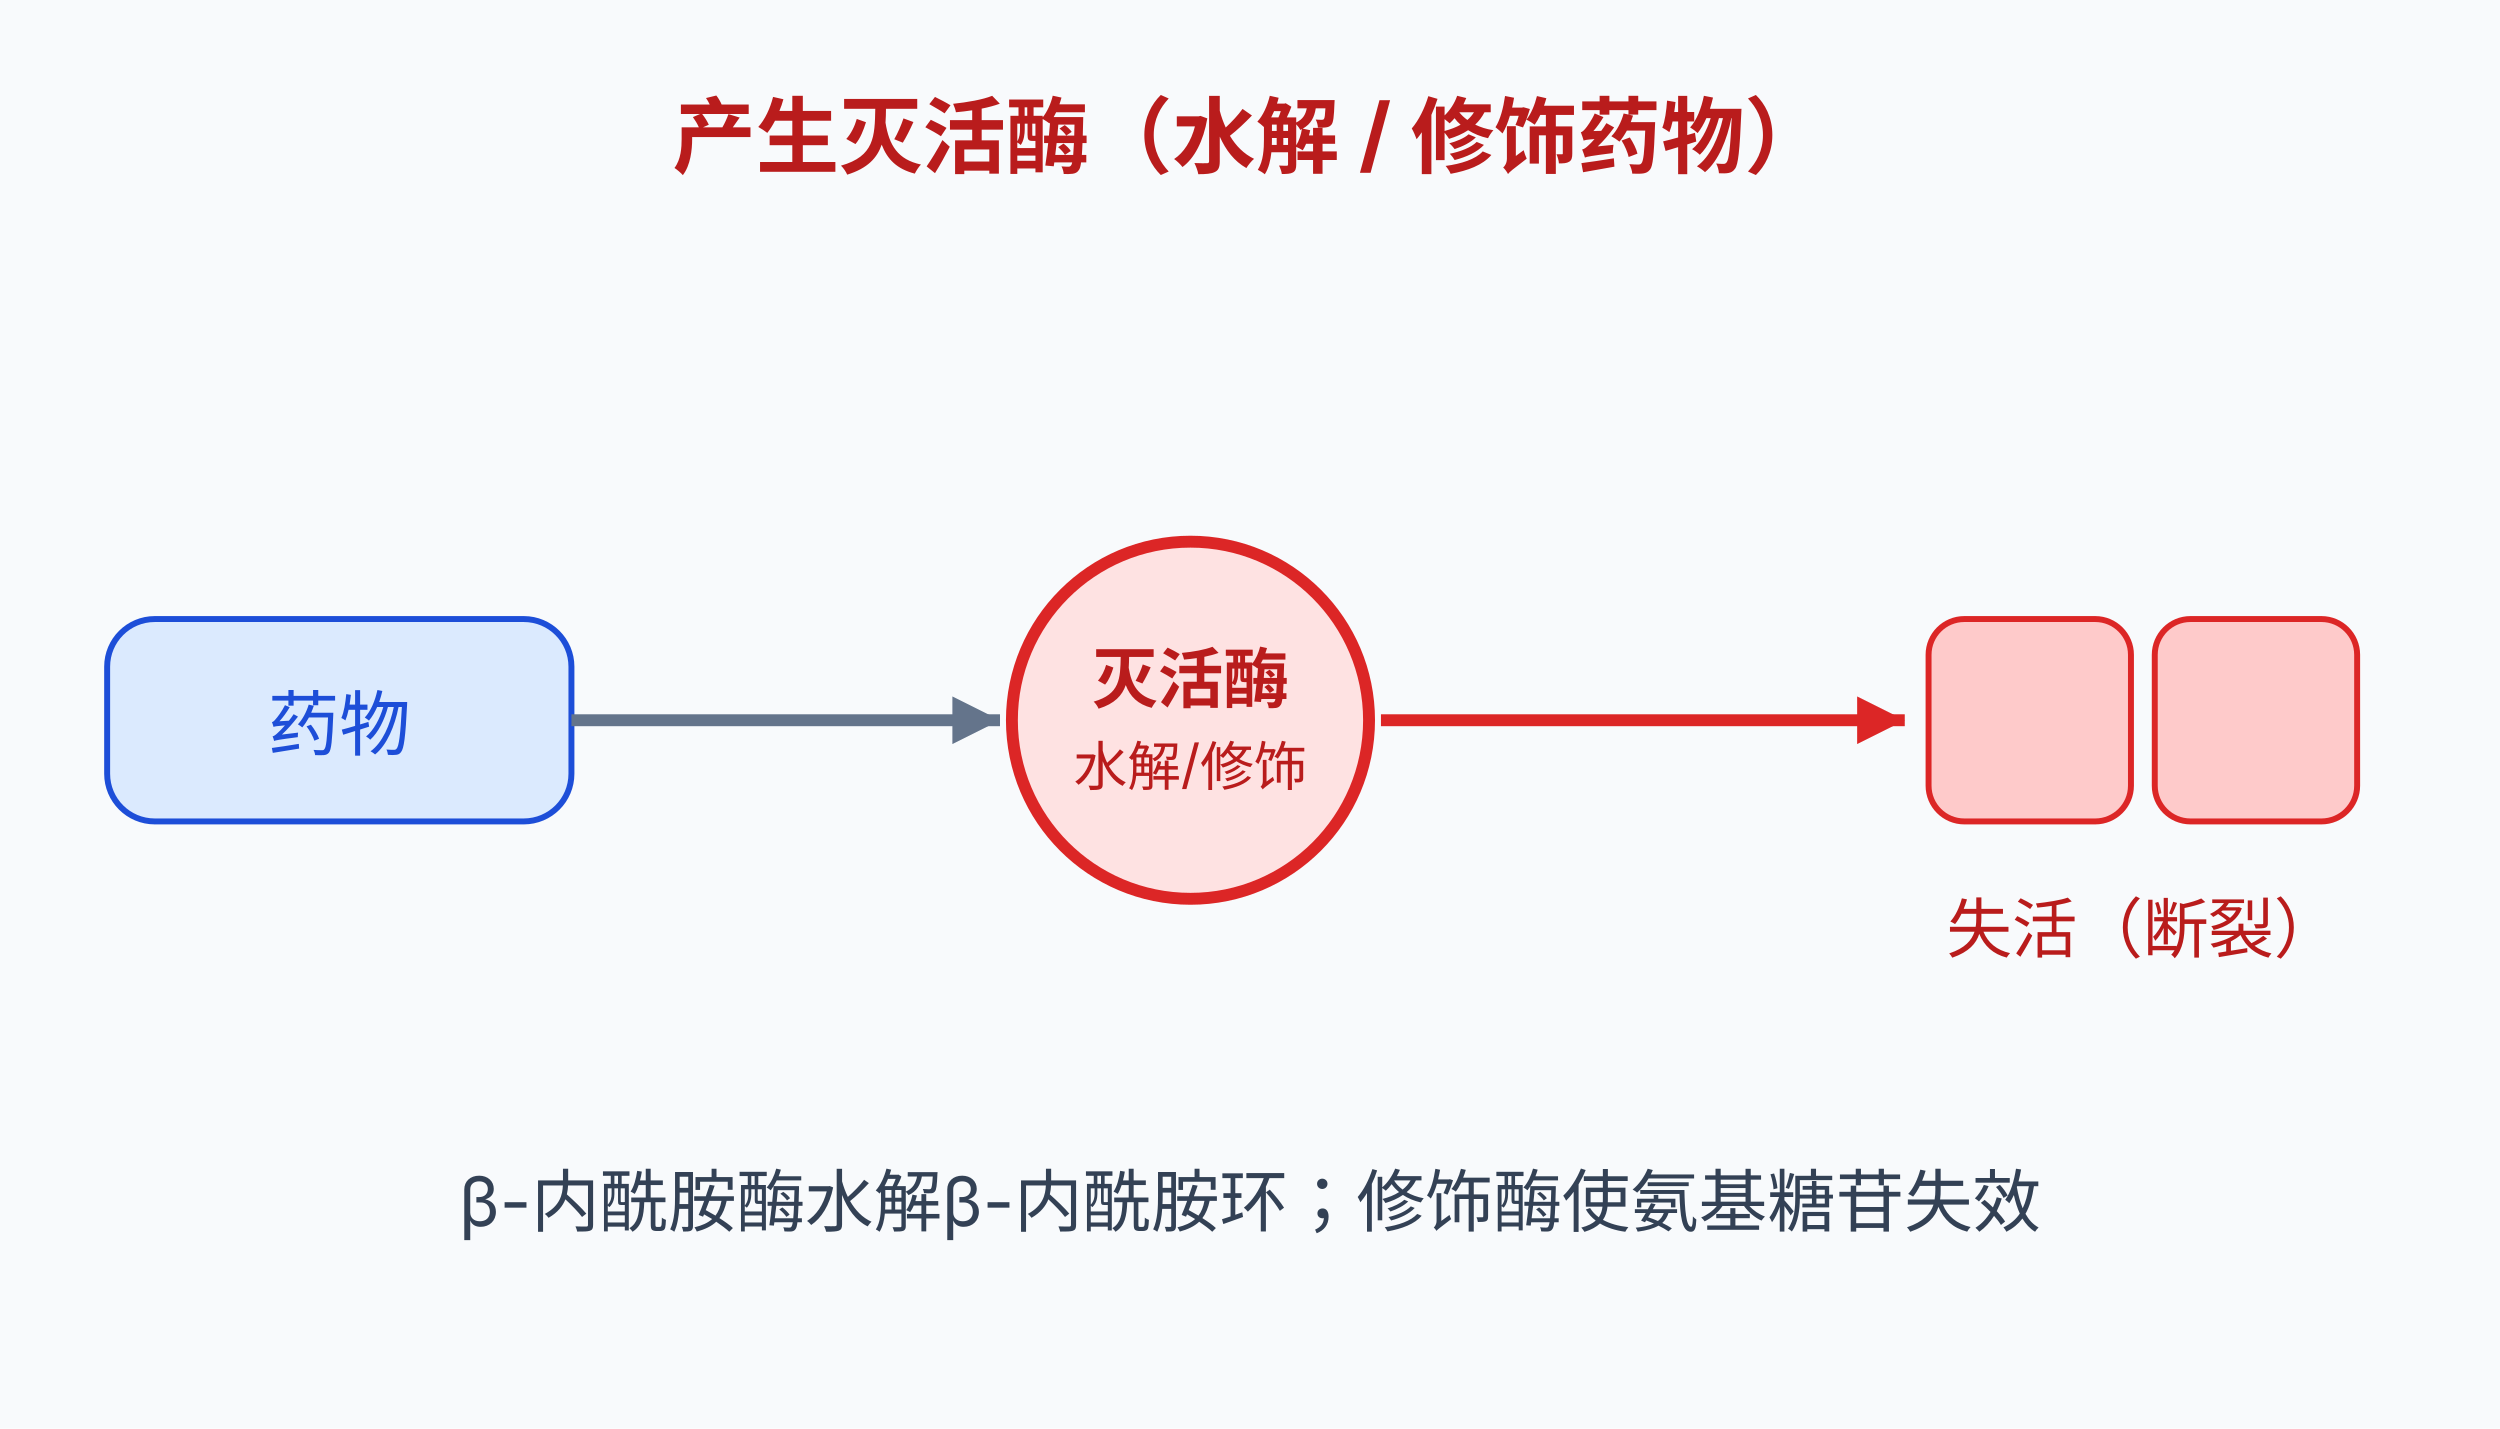
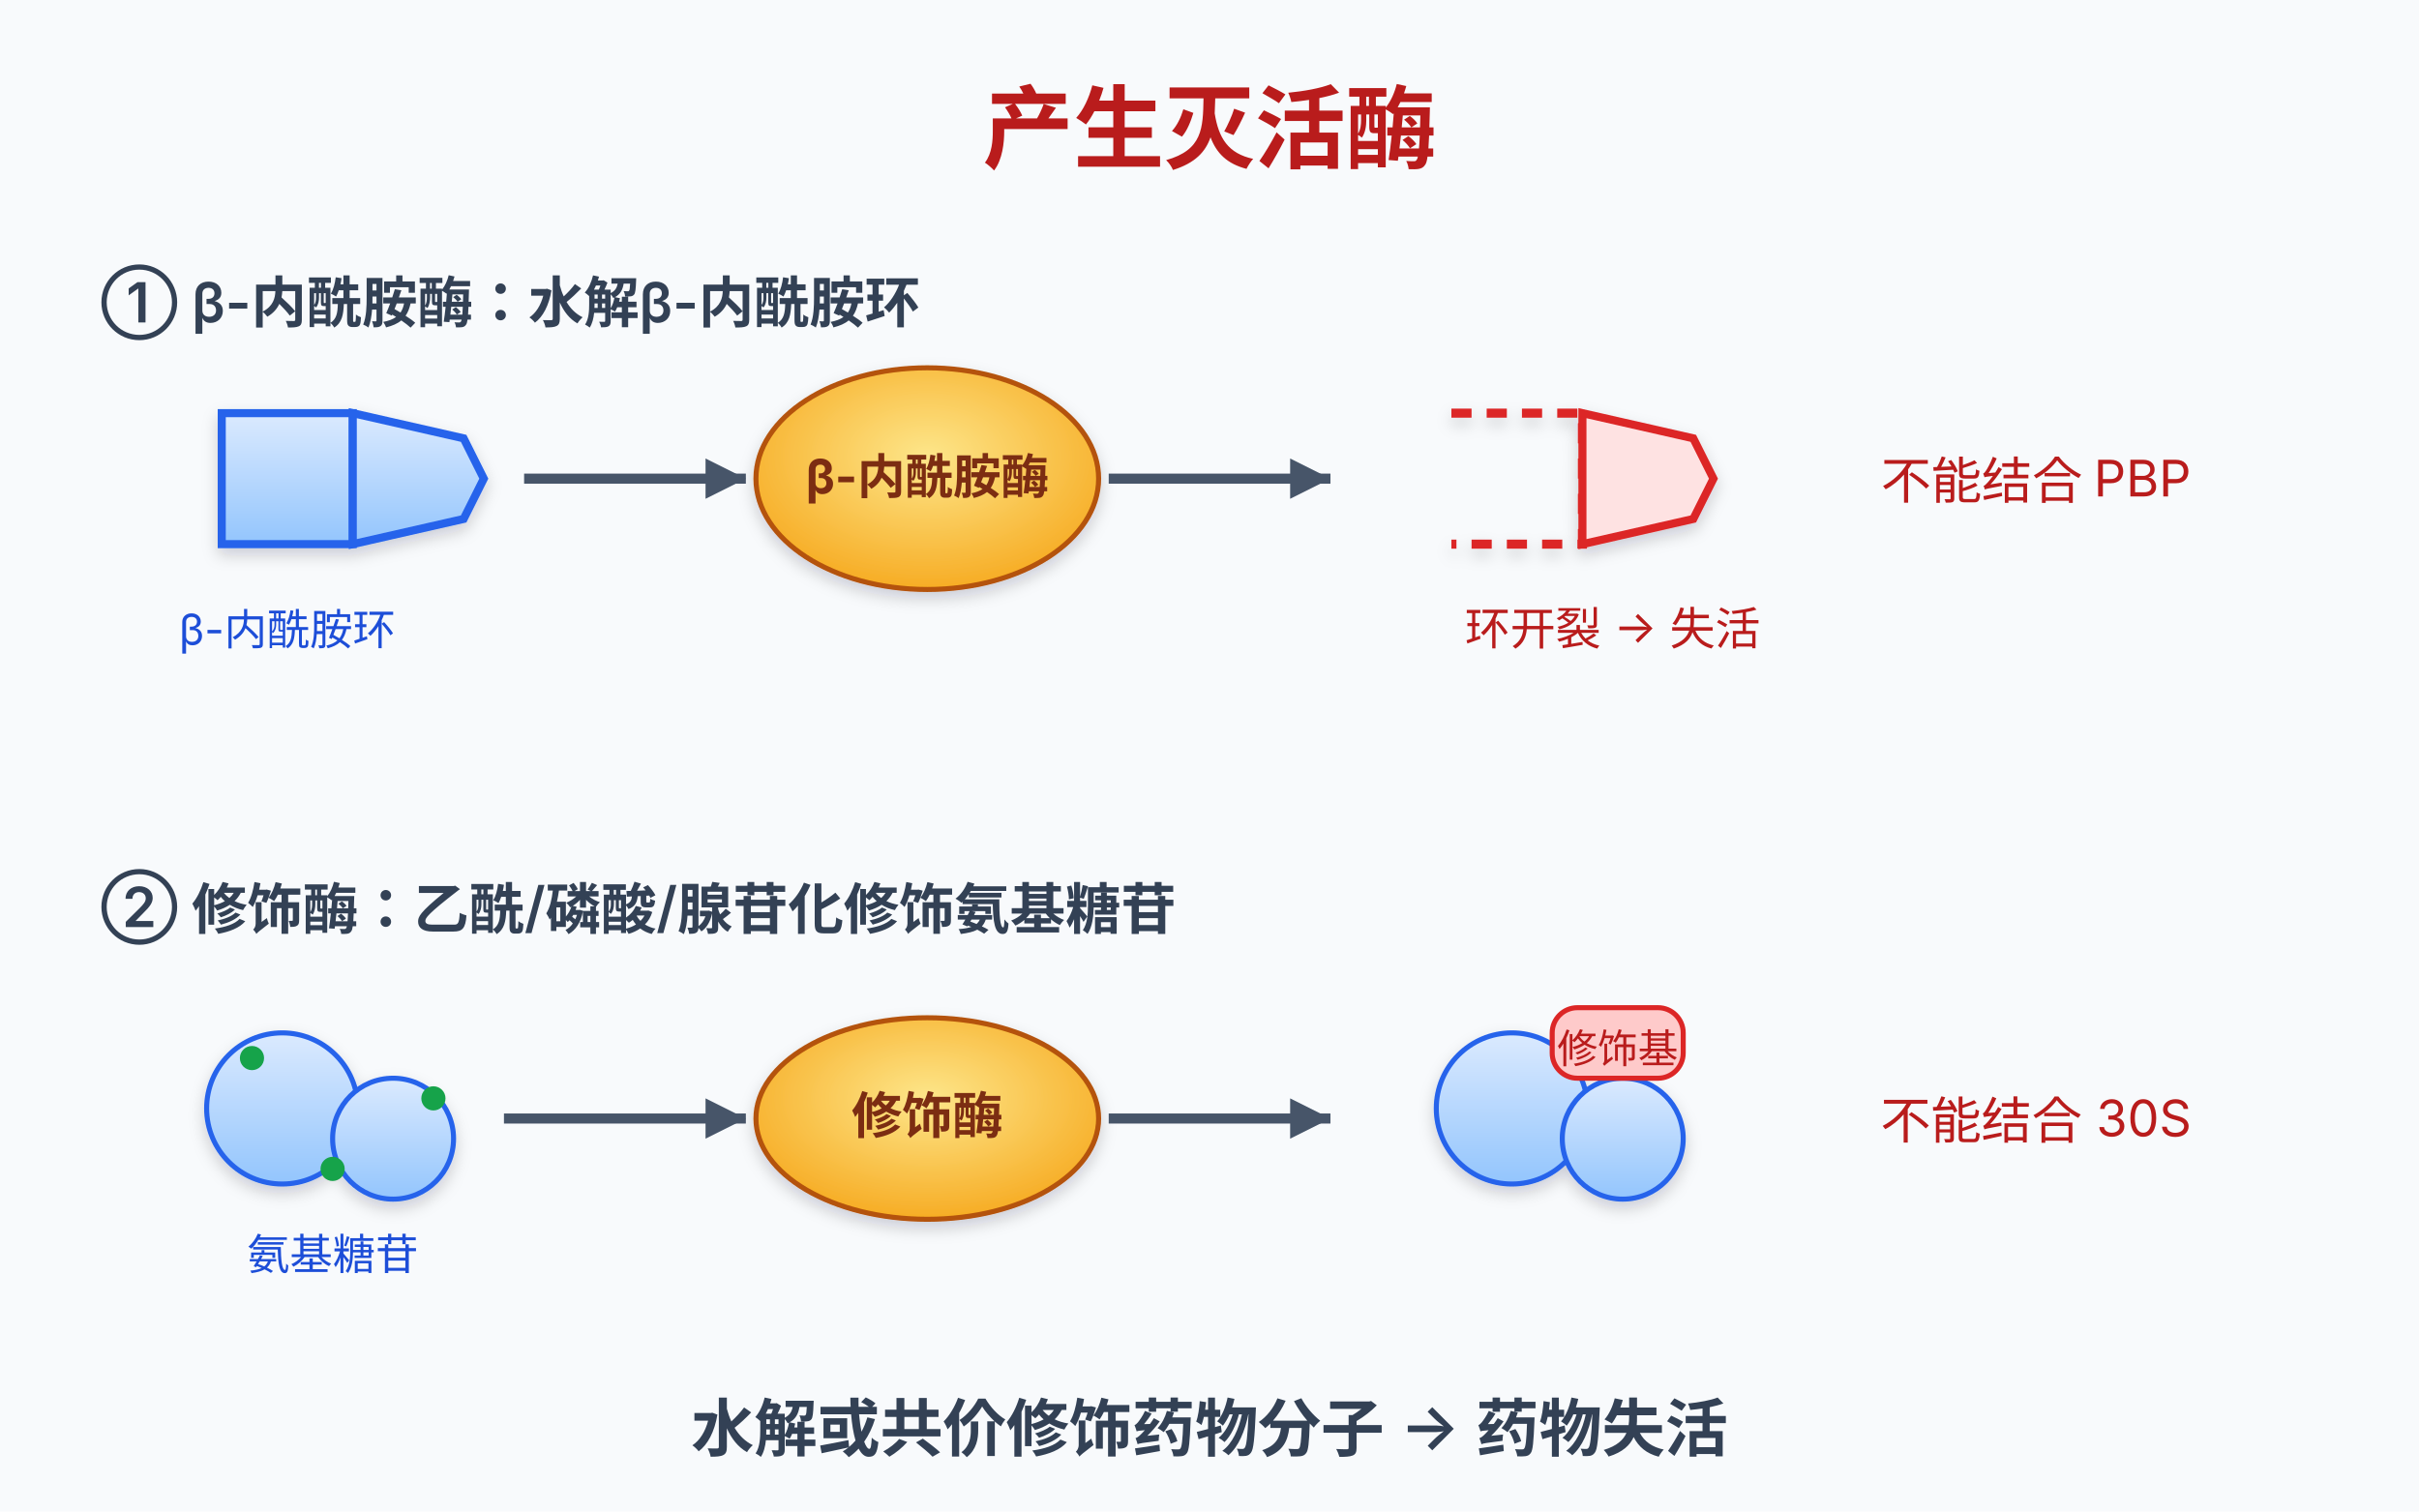
- <svg xmlns="http://www.w3.org/2000/svg" viewBox="0 0 420 240" font-family="-apple-system,'PingFang SC','Microsoft YaHei',sans-serif">
-   <rect width="420" height="240" fill="#f8fafc" />
-   <text x="210" y="28" text-anchor="middle" font-size="14" font-weight="700" fill="#b91c1c">产生灭活酶（水解 / 修饰药物）</text>
-   <rect x="18" y="104" width="78" height="34" rx="8" fill="#dbeafe" stroke="#1d4ed8" />
-   <text x="57" y="126" text-anchor="middle" font-size="12" fill="#1d4ed8">药物</text>
-   <circle cx="200" cy="121" r="30" fill="#fee2e2" stroke="#dc2626" stroke-width="2" />
-   <text x="200" y="118" text-anchor="middle" font-size="11" fill="#b91c1c" font-weight="600">灭活酶</text>
-   <text x="200" y="132" text-anchor="middle" font-size="9" fill="#b91c1c">水解/修饰</text>
-   <rect x="324" y="104" width="34" height="34" rx="6" fill="#fecaca" stroke="#dc2626" />
-   <rect x="362" y="104" width="34" height="34" rx="6" fill="#fecaca" stroke="#dc2626" />
-   <text x="360" y="160" text-anchor="middle" font-size="11" fill="#b91c1c">失活（断裂）</text>
-   <line x1="96" y1="121" x2="168" y2="121" stroke="#64748b" stroke-width="2" />
-   <polygon points="168,121 160,117 160,125" fill="#64748b" />
-   <line x1="232" y1="121" x2="320" y2="121" stroke="#dc2626" stroke-width="2" />
-   <polygon points="320,121 312,117 312,125" fill="#dc2626" />
-   <text x="210" y="206" text-anchor="middle" font-size="11.5" fill="#334155">β-内酰胺酶水解β-内酰胺环；修饰酶使氨基糖苷失效</text>
+ <svg xmlns="http://www.w3.org/2000/svg" viewBox="0 0 480 300" font-family="-apple-system,'PingFang SC','Microsoft YaHei',sans-serif">
+   <defs>
+     <linearGradient id="enDrug" x1="0" y1="0" x2="0" y2="1">
+       <stop offset="0" stop-color="#dbeafe" />
+       <stop offset="1" stop-color="#93c5fd" />
+     </linearGradient>
+     <radialGradient id="enEnz" cx="0.5" cy="0.4" r="0.75">
+       <stop offset="0" stop-color="#fde68a" />
+       <stop offset="1" stop-color="#f59e0b" />
+     </radialGradient>
+     <filter id="enSh" x="-30%" y="-30%" width="160%" height="160%">
+       <feDropShadow dx="0" dy="1.4" stdDeviation="1.5" flood-color="#0f172a" flood-opacity="0.18" />
+     </filter>
+   </defs>
+   <rect width="480" height="300" fill="#f8fafc" />
+   <text x="240" y="32" text-anchor="middle" font-size="18" font-weight="700" fill="#b91c1c">产生灭活酶</text>
+   <text x="20" y="64" font-size="11" font-weight="600" fill="#334155">① β-内酰胺酶：水解β-内酰胺环</text>
+   <g filter="url(#enSh)">
+     <path d="M44,82 h26 v26 h-26 z" fill="url(#enDrug)" stroke="#2563eb" stroke-width="1.6" />
+     <path d="M70,82 l22,5 l4,8 l-4,8 l-22,5 z" fill="url(#enDrug)" stroke="#2563eb" stroke-width="1.6" />
+   </g>
+   <text x="57" y="128" text-anchor="middle" font-size="8.5" fill="#1d4ed8">β-内酰胺环</text>
+   <line x1="104" y1="95" x2="148" y2="95" stroke="#475569" stroke-width="2" />
+   <polygon points="148,95 140,91 140,99" fill="#475569" />
+   <ellipse cx="184" cy="95" rx="34" ry="22" fill="url(#enEnz)" stroke="#b45309" filter="url(#enSh)" />
+   <text x="184" y="98" text-anchor="middle" font-size="9.5" font-weight="700" fill="#7c2d12">β-内酰胺酶</text>
+   <line x1="220" y1="95" x2="264" y2="95" stroke="#475569" stroke-width="2" />
+   <polygon points="264,95 256,91 256,99" fill="#475569" />
+   <g filter="url(#enSh)">
+     <path d="M288,82 h26 v26 h-26" fill="none" stroke="#dc2626" stroke-width="1.8" stroke-dasharray="4 3" />
+     <path d="M314,82 l22,5 l4,8 l-4,8 l-22,5 z" fill="#fee2e2" stroke="#dc2626" stroke-width="1.6" />
+   </g>
+   <text x="320" y="128" text-anchor="middle" font-size="9" fill="#b91c1c">环开裂 → 失活</text>
+   <text x="404" y="99" text-anchor="middle" font-size="10" fill="#b91c1c">不能结合 PBP</text>
+   <text x="20" y="184" font-size="11" font-weight="600" fill="#334155">② 修饰酶：乙酰/磷酸/腺苷化修饰氨基糖苷</text>
+   <g filter="url(#enSh)">
+     <circle cx="56" cy="220" r="15" fill="url(#enDrug)" stroke="#2563eb" />
+     <circle cx="78" cy="226" r="12" fill="url(#enDrug)" stroke="#2563eb" />
+   </g>
+   <circle cx="50" cy="210" r="2.4" fill="#16a34a" />
+   <circle cx="66" cy="232" r="2.4" fill="#16a34a" />
+   <circle cx="86" cy="218" r="2.4" fill="#16a34a" />
+   <text x="66" y="252" text-anchor="middle" font-size="8.5" fill="#1d4ed8">氨基糖苷</text>
+   <line x1="100" y1="222" x2="148" y2="222" stroke="#475569" stroke-width="2" />
+   <polygon points="148,222 140,218 140,226" fill="#475569" />
+   <ellipse cx="184" cy="222" rx="34" ry="20" fill="url(#enEnz)" stroke="#b45309" filter="url(#enSh)" />
+   <text x="184" y="225" text-anchor="middle" font-size="10" font-weight="700" fill="#7c2d12">修饰酶</text>
+   <line x1="220" y1="222" x2="264" y2="222" stroke="#475569" stroke-width="2" />
+   <polygon points="264,222 256,218 256,226" fill="#475569" />
+   <g filter="url(#enSh)">
+     <circle cx="300" cy="220" r="15" fill="url(#enDrug)" stroke="#2563eb" />
+     <circle cx="322" cy="226" r="12" fill="url(#enDrug)" stroke="#2563eb" />
+   </g>
+   <rect x="308" y="200" width="26" height="14" rx="5" fill="#fecaca" stroke="#dc2626" />
+   <text x="321" y="211" text-anchor="middle" font-size="8" fill="#b91c1c">修饰基</text>
+   <text x="404" y="226" text-anchor="middle" font-size="10" fill="#b91c1c">不能结合 30S</text>
+   <text x="240" y="288" text-anchor="middle" font-size="12.5" font-weight="600" fill="#334155">水解或共价修饰药物分子 → 药物失活</text>
</svg>
